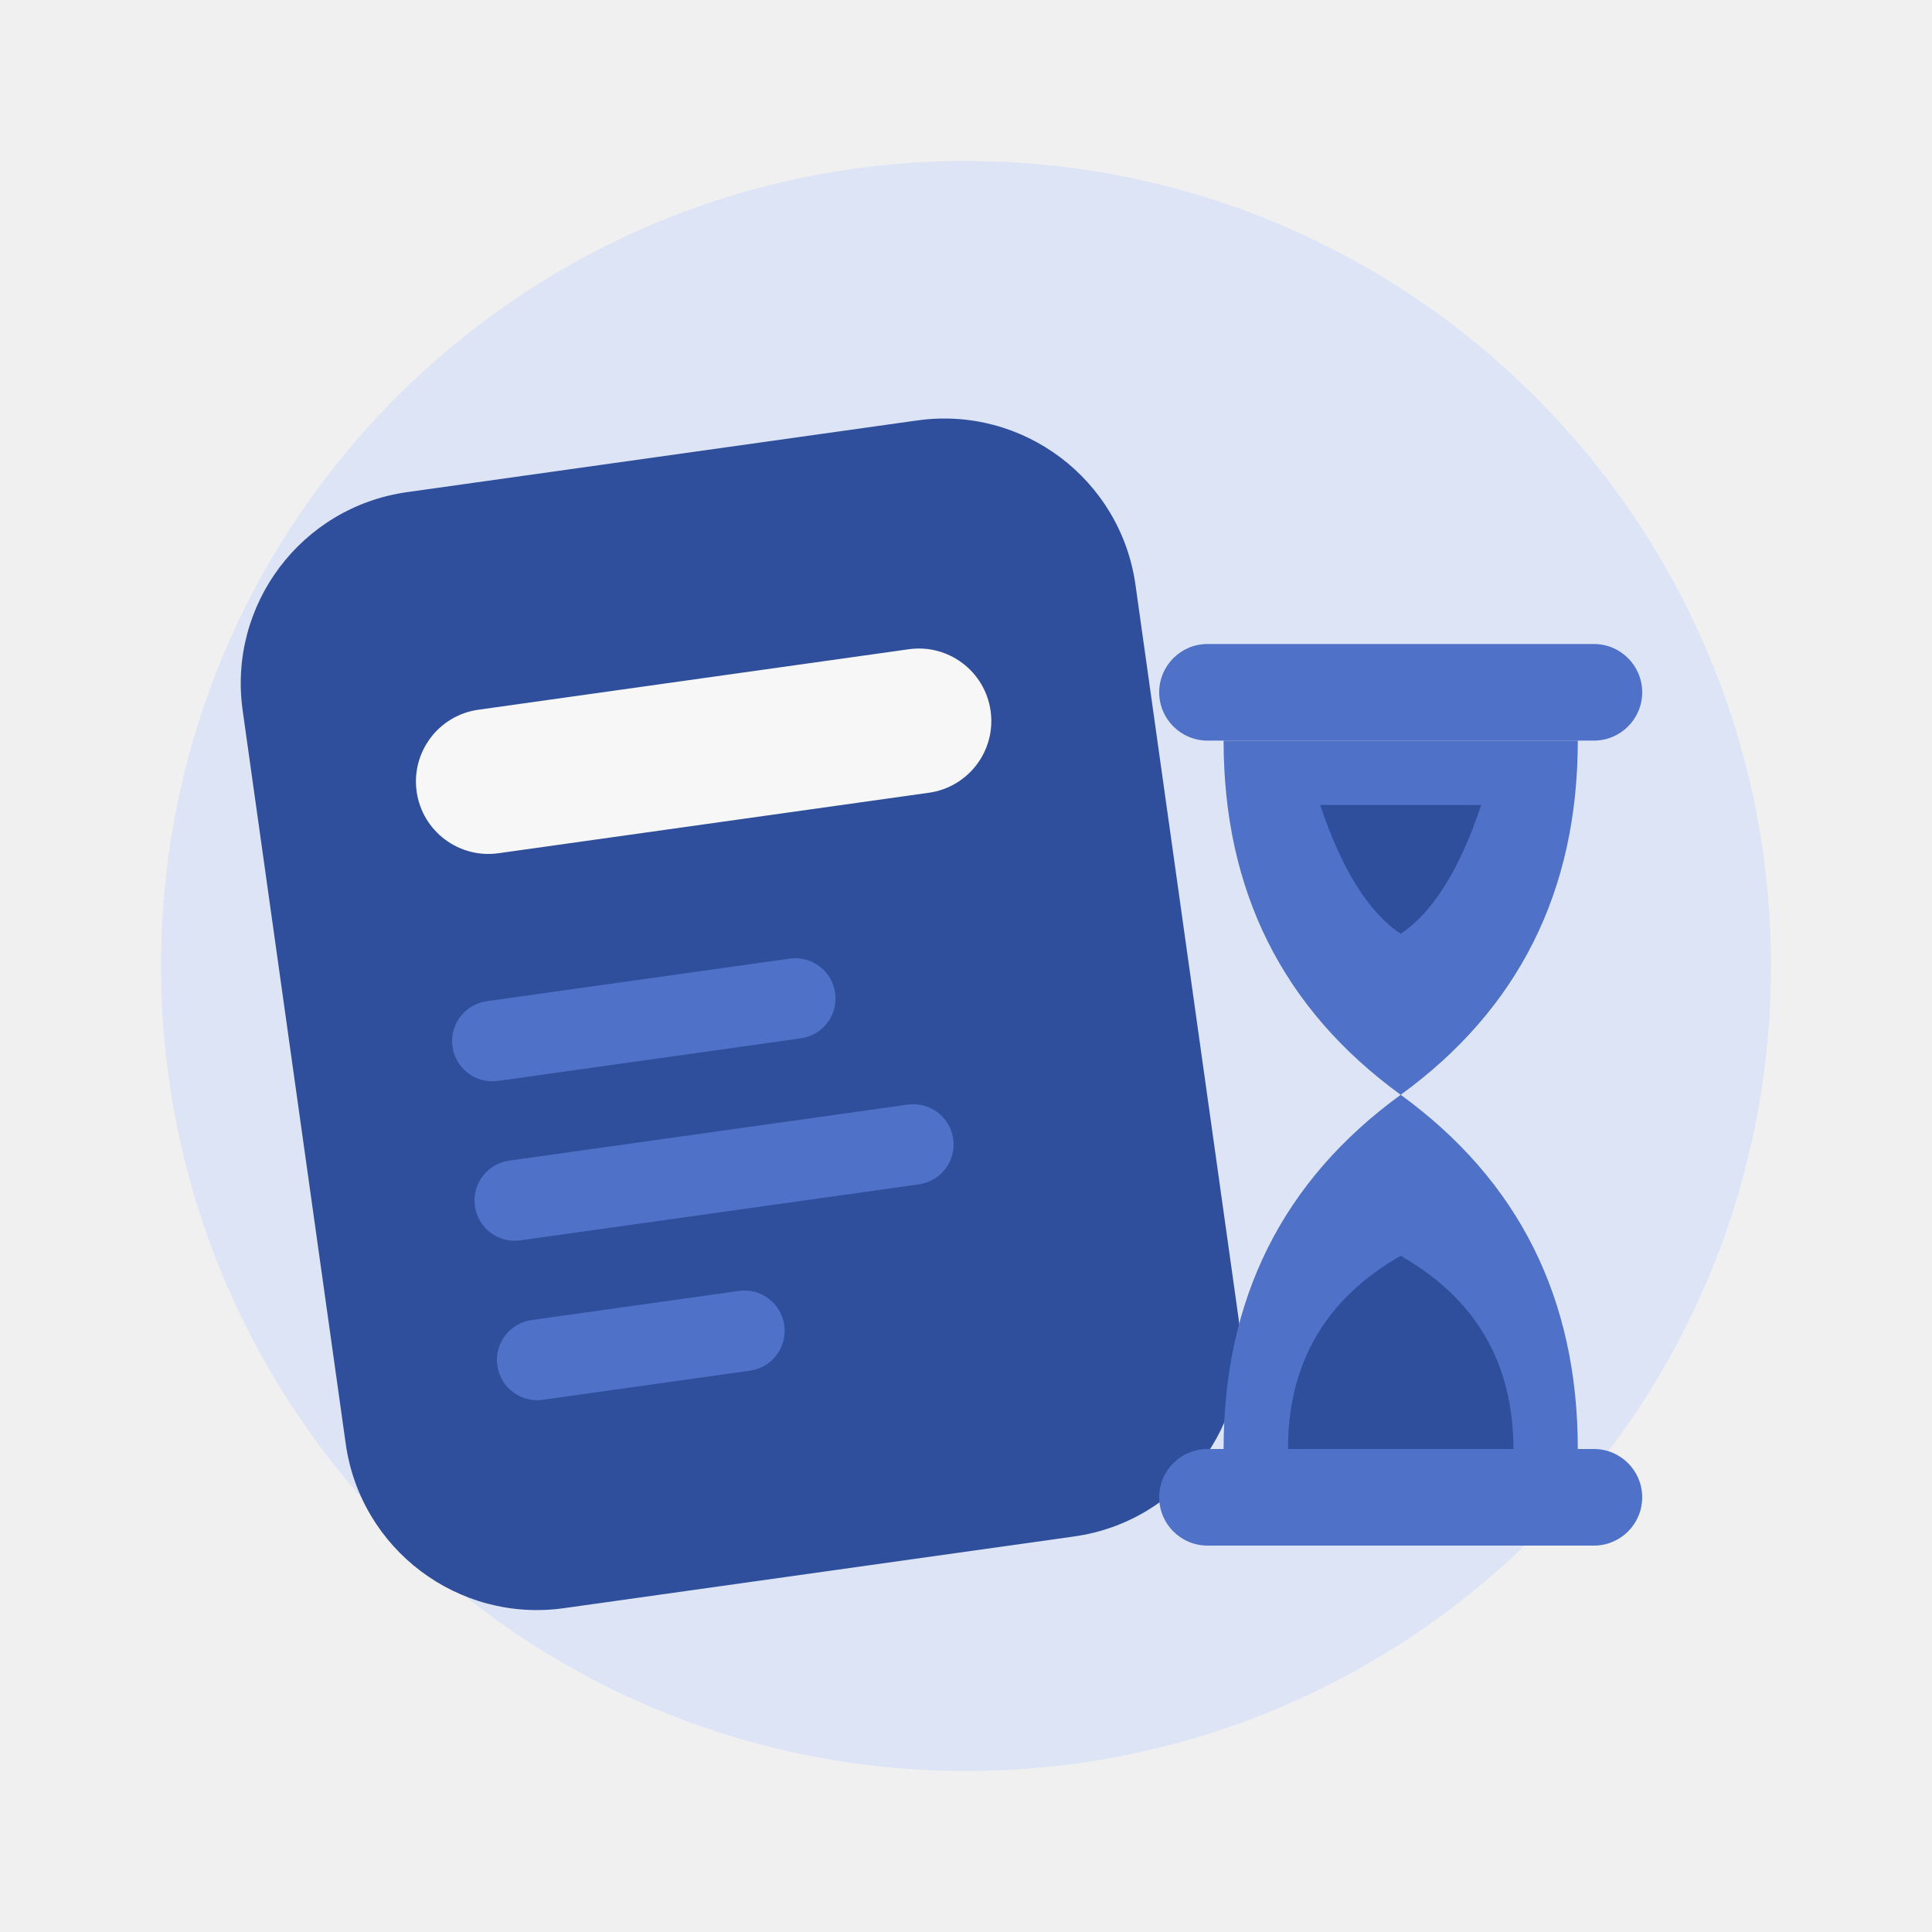
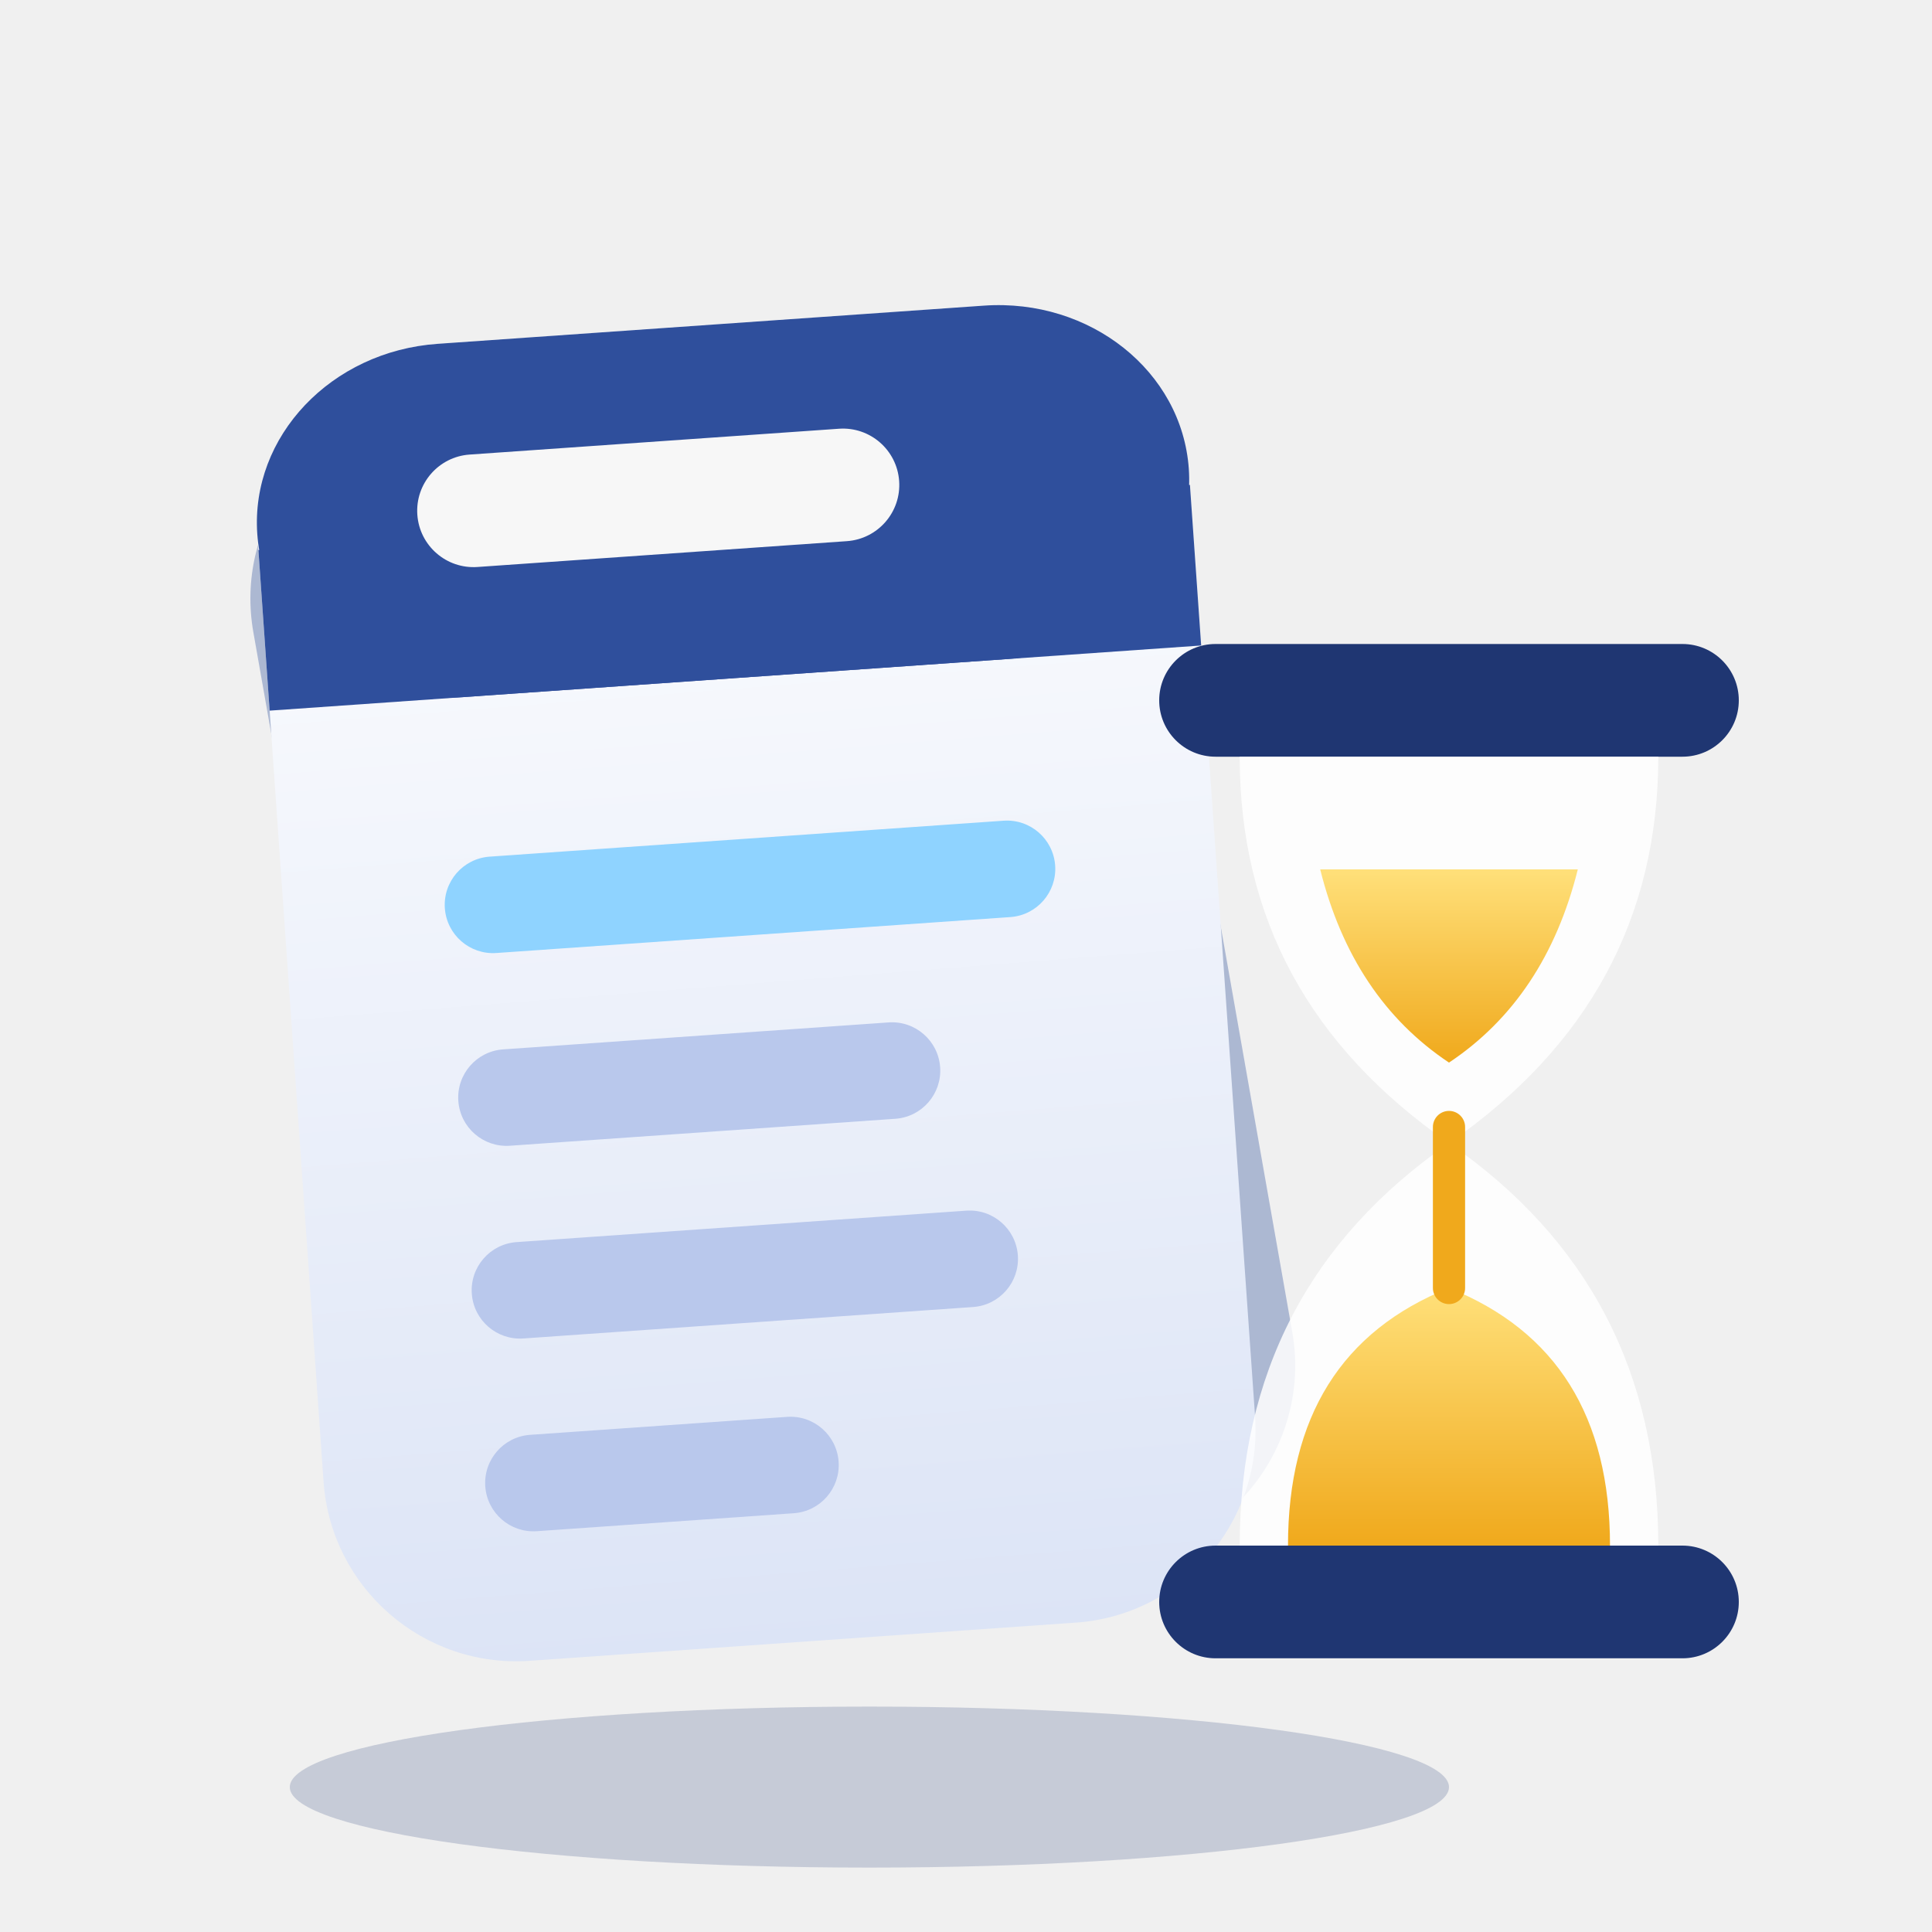
<svg xmlns="http://www.w3.org/2000/svg" viewBox="0 0 120 120" width="120" height="120">
-   <circle cx="60" cy="60" r="50" fill="#DCE4F6" />
-   <rect x="18" y="28" width="56" height="70" rx="12" fill="#2F4F9C" transform="rotate(-8 46 63)" />
-   <g transform="rotate(-8 46 63)">
-     <rect x="28" y="42" width="36" height="9" rx="4.5" fill="#F7F7F7" />
-     <rect x="28" y="60" width="24" height="5" rx="2.5" fill="#4F72C8" />
-     <rect x="28" y="70" width="30" height="5" rx="2.5" fill="#4F72C8" />
-     <rect x="28" y="80" width="18" height="5" rx="2.5" fill="#4F72C8" />
+   <defs>
+     <linearGradient id="card" x1="0" y1="0" x2="0" y2="1">
+       <stop offset="0" stop-color="#FFFFFF" />
+       <stop offset="1" stop-color="#DCE4F6" />
+     </linearGradient>
+     <linearGradient id="sand" x1="0" y1="0" x2="0" y2="1">
+       <stop offset="0" stop-color="#FFE07A" />
+       <stop offset="1" stop-color="#F0A91C" />
+     </linearGradient>
+   </defs>
+   <ellipse cx="54" cy="111" rx="36" ry="5" fill="#1F3672" opacity="0.2" />
+   <rect x="20" y="22" width="56" height="78" rx="12" fill="#2F4F9C" transform="rotate(-10 48 61)" opacity="0.35" />
+   <g transform="rotate(-4 48 61)">
+     <rect x="18" y="20" width="58" height="82" rx="12" fill="url(#card)" />
+     <rect x="18" y="20" width="58" height="22" rx="12" fill="#2F4F9C" />
+     <rect x="18" y="32" width="58" height="10" fill="#2F4F9C" />
+     <rect x="28" y="27" width="30" height="7" rx="3.5" fill="#F7F7F7" />
+     <rect x="28" y="52" width="38" height="6" rx="3" fill="#8FD3FF" />
+     <rect x="28" y="64" width="30" height="6" rx="3" fill="#B9C8EC" />
+     <rect x="28" y="76" width="34" height="6" rx="3" fill="#B9C8EC" />
+     <rect x="28" y="88" width="22" height="6" rx="3" fill="#B9C8EC" />
  </g>
-   <rect x="72" y="40" width="30" height="6" rx="3" fill="#4F72C8" />
-   <rect x="72" y="90" width="30" height="6" rx="3" fill="#4F72C8" />
-   <path d="M76 46 H98 Q98 60 87 68 Q76 60 76 46 Z" fill="#4F72C8" />
-   <path d="M87 68 Q98 76 98 90 H76 Q76 76 87 68 Z" fill="#4F72C8" />
-   <path d="M80 90 Q80 82 87 78 Q94 82 94 90 Z" fill="#2F4F9C" />
-   <path d="M82 50 H92 Q90 56 87 58 Q84 56 82 50 Z" fill="#2F4F9C" />
+   <rect x="72" y="40" width="36" height="7" rx="3.5" fill="#1F3672" />
+   <rect x="72" y="96" width="36" height="7" rx="3.5" fill="#1F3672" />
+   <path d="M77 47 H103 Q103 62 90 71 Q77 62 77 47 Z" fill="#FFFFFF" opacity="0.85" />
+   <path d="M90 71 Q103 80 103 96 H77 Q77 80 90 71 Z" fill="#FFFFFF" opacity="0.85" />
+   <path d="M82 54 H98 Q96 62 90 66 Q84 62 82 54 Z" fill="url(#sand)" />
+   <path d="M80 96 Q80 84 90 80 Q100 84 100 96 Z" fill="url(#sand)" />
+   <path d="M90 70 V80" stroke="#F0A91C" stroke-width="2" stroke-linecap="round" />
</svg>
